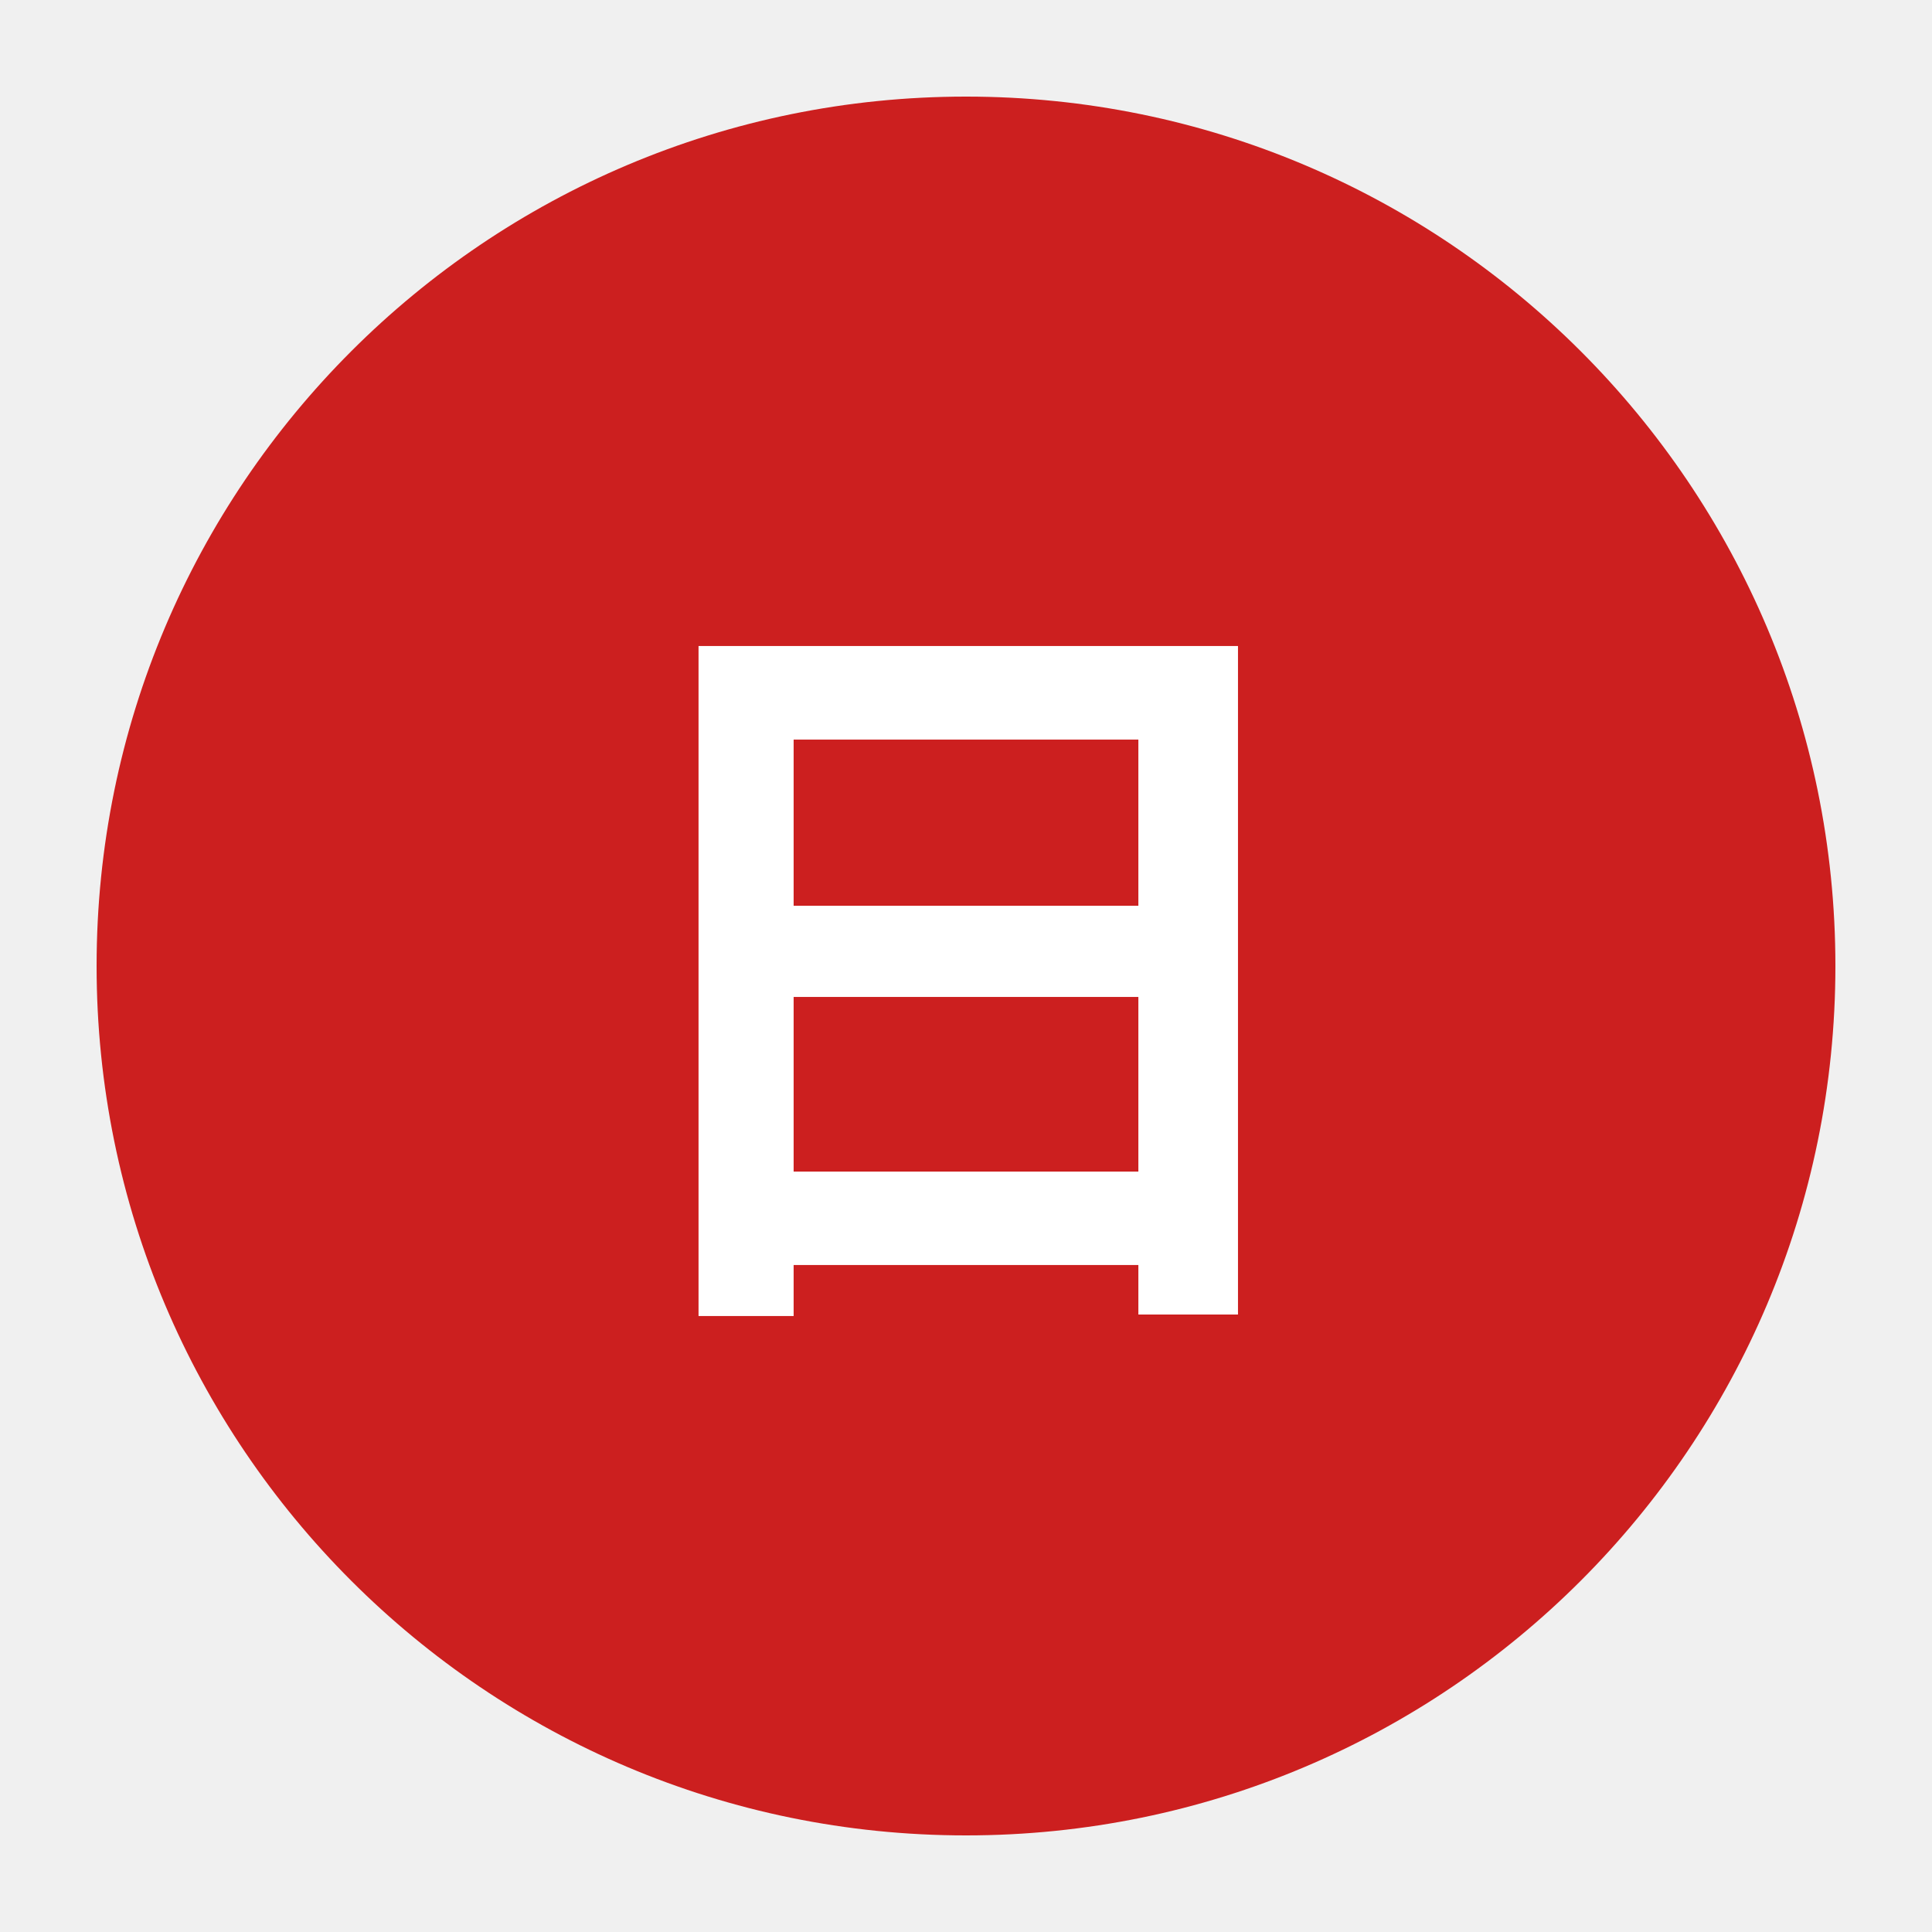
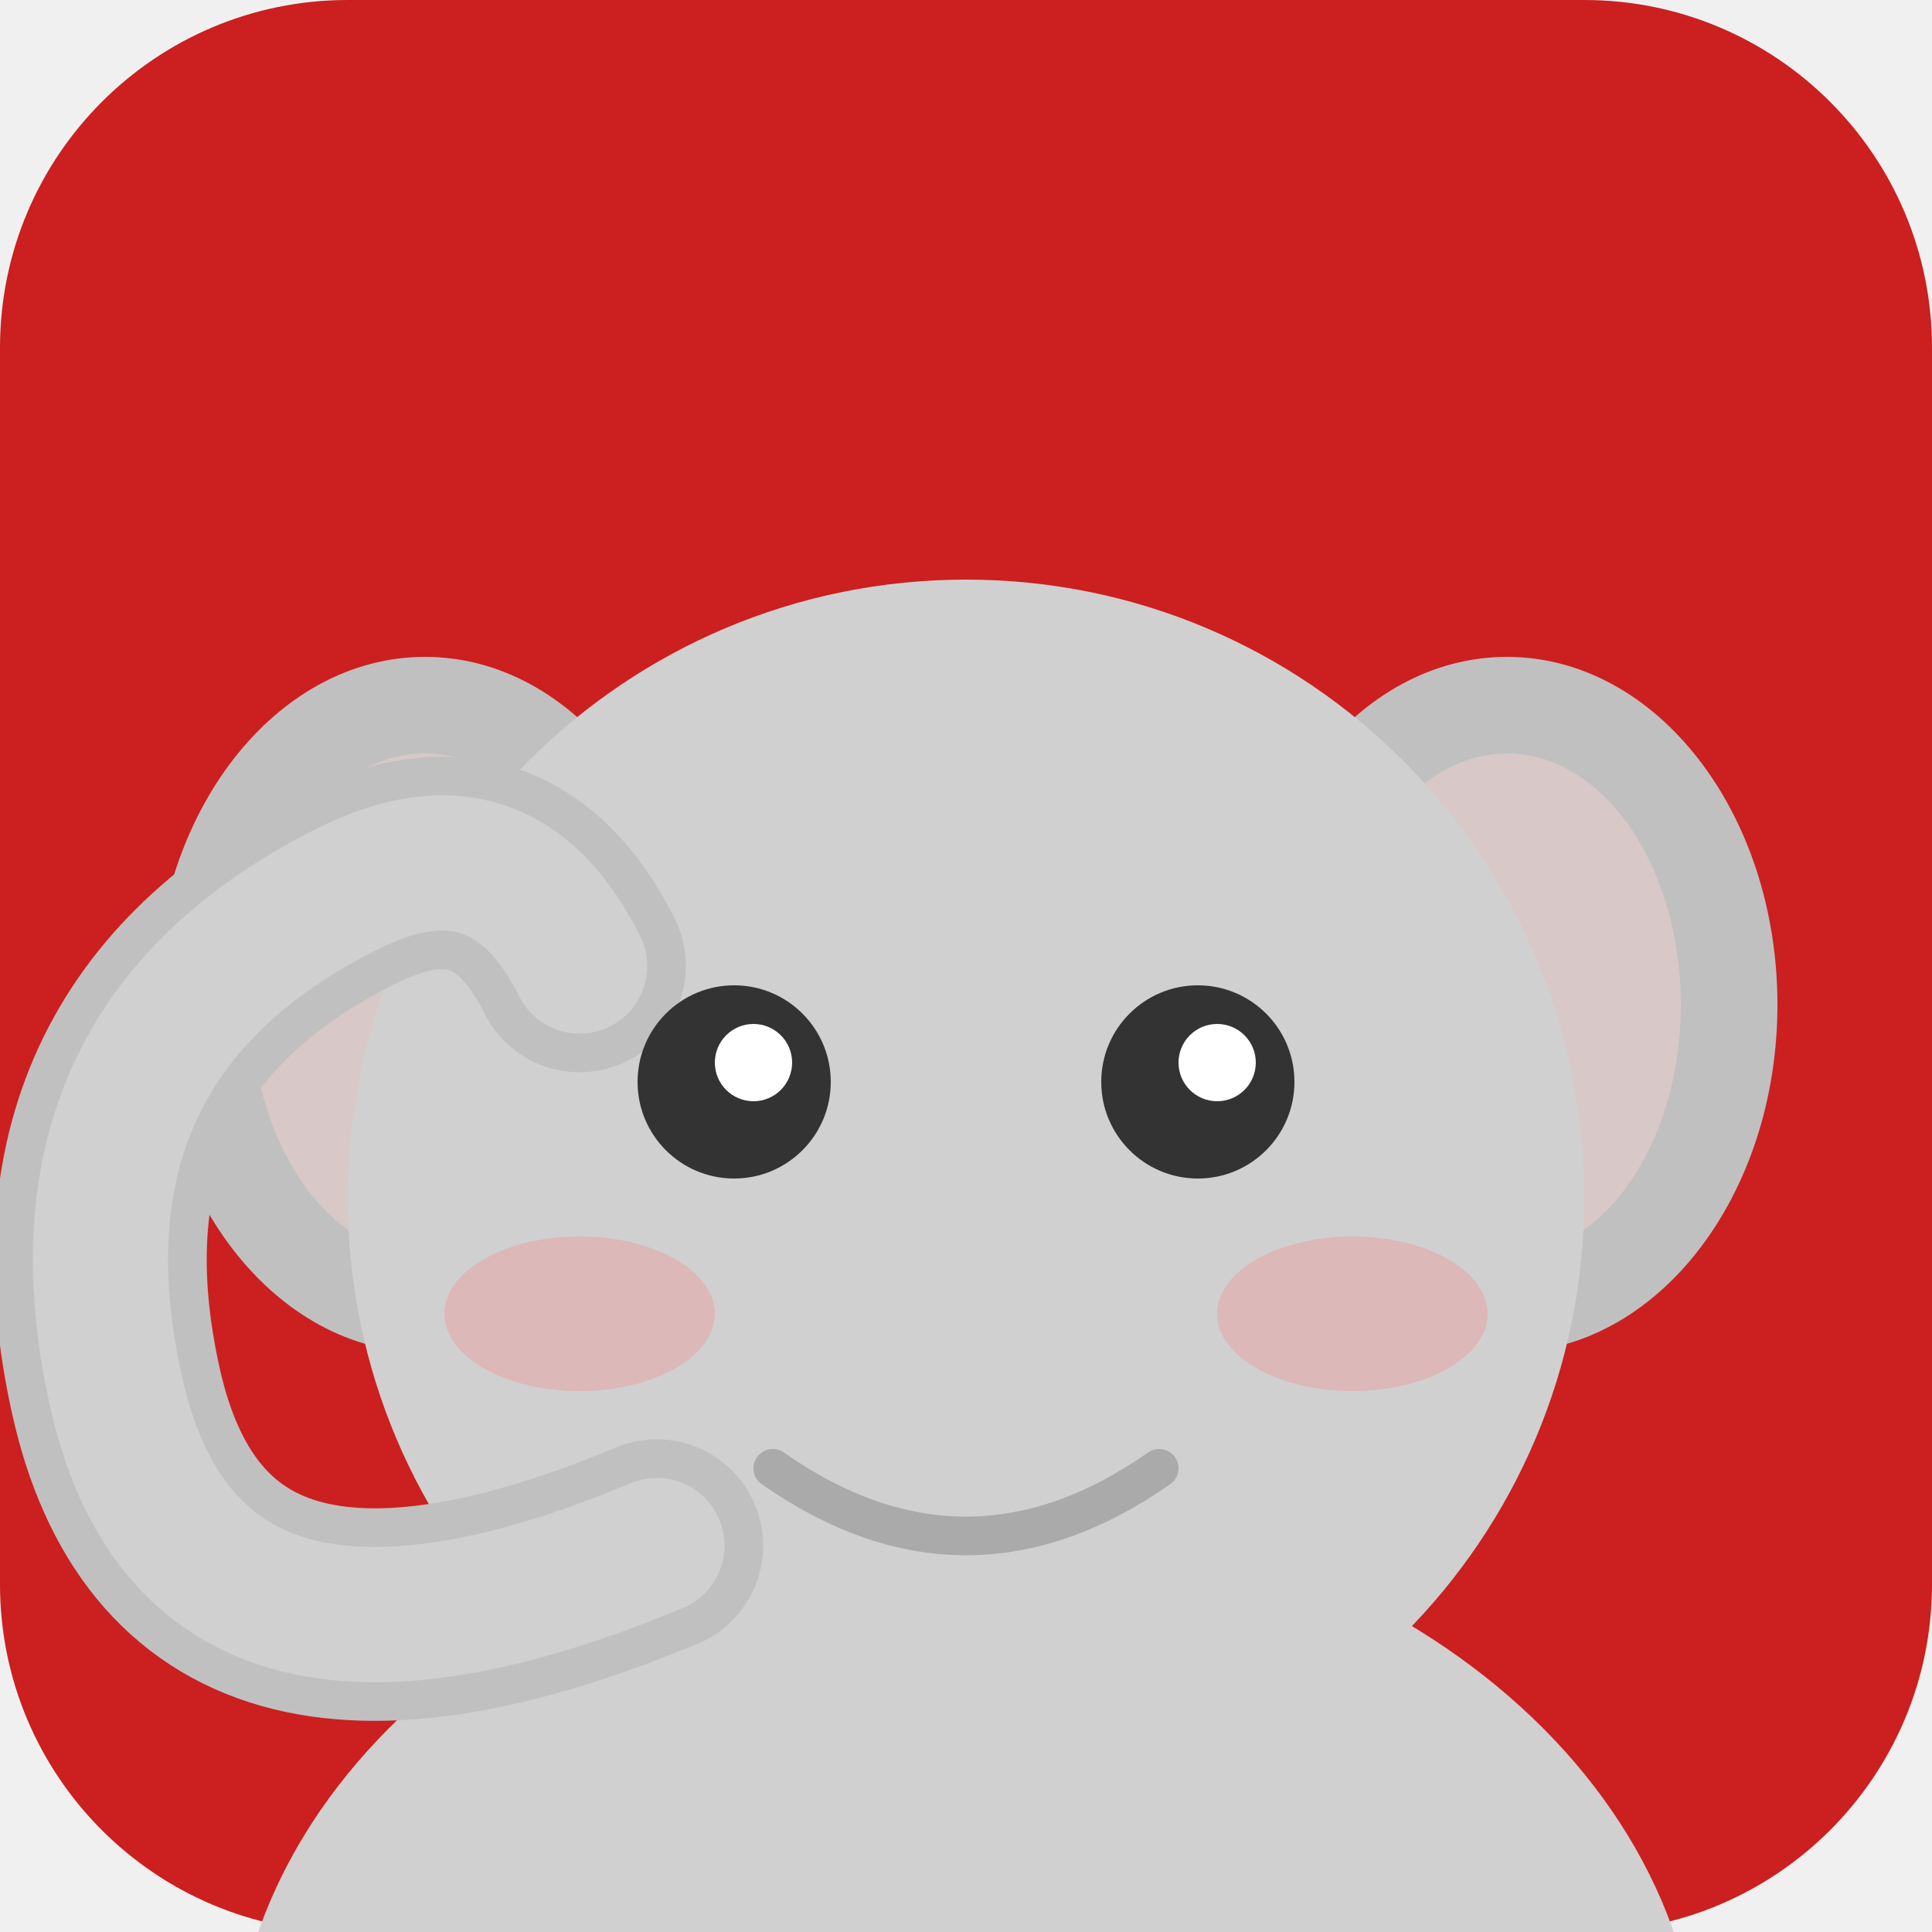
- <svg xmlns="http://www.w3.org/2000/svg" viewBox="0 0 200 200" preserveAspectRatio="xMidYMid meet">
-   <circle cx="100" cy="100" r="90" fill="#cc1f1f" />
-   <text x="100" y="130" font-family="Arial, sans-serif" font-size="80" font-weight="bold" fill="white" text-anchor="middle">日</text>
+ <svg xmlns="http://www.w3.org/2000/svg" viewBox="0 0 100 100" width="100" height="100">
+   <rect x="0" y="0" width="100" height="100" rx="18" fill="#cc1f1f" />
+   <ellipse cx="22" cy="52" rx="14" ry="18" fill="#c0c0c0" />
+   <ellipse cx="22" cy="52" rx="9" ry="13" fill="#d8c8c8" />
+   <ellipse cx="78" cy="52" rx="14" ry="18" fill="#c0c0c0" />
+   <ellipse cx="78" cy="52" rx="9" ry="13" fill="#d8c8c8" />
+   <ellipse cx="50" cy="108" rx="38" ry="30" fill="#d0d0d0" />
+   <circle cx="50" cy="62" r="32" fill="#d0d0d0" />
+   <path d="M 34 80 Q 10 90 6 72 Q 2 54 18 46 Q 26 42 30 50" fill="none" stroke="#c0c0c0" stroke-width="11" stroke-linecap="round" />
+   <path d="M 34 80 Q 10 90 6 72 Q 2 54 18 46 Q 26 42 30 50" fill="none" stroke="#d0d0d0" stroke-width="7" stroke-linecap="round" />
+   <circle cx="38" cy="56" r="5" fill="#333333" />
+   <circle cx="62" cy="56" r="5" fill="#333333" />
+   <circle cx="39" cy="55" r="2" fill="white" />
+   <circle cx="63" cy="55" r="2" fill="white" />
+   <ellipse cx="30" cy="68" rx="7" ry="4" fill="#e8a0a0" opacity="0.5" />
+   <ellipse cx="70" cy="68" rx="7" ry="4" fill="#e8a0a0" opacity="0.5" />
+   <path d="M 40 76 Q 50 83 60 76" fill="none" stroke="#aaaaaa" stroke-width="2" stroke-linecap="round" />
</svg>
